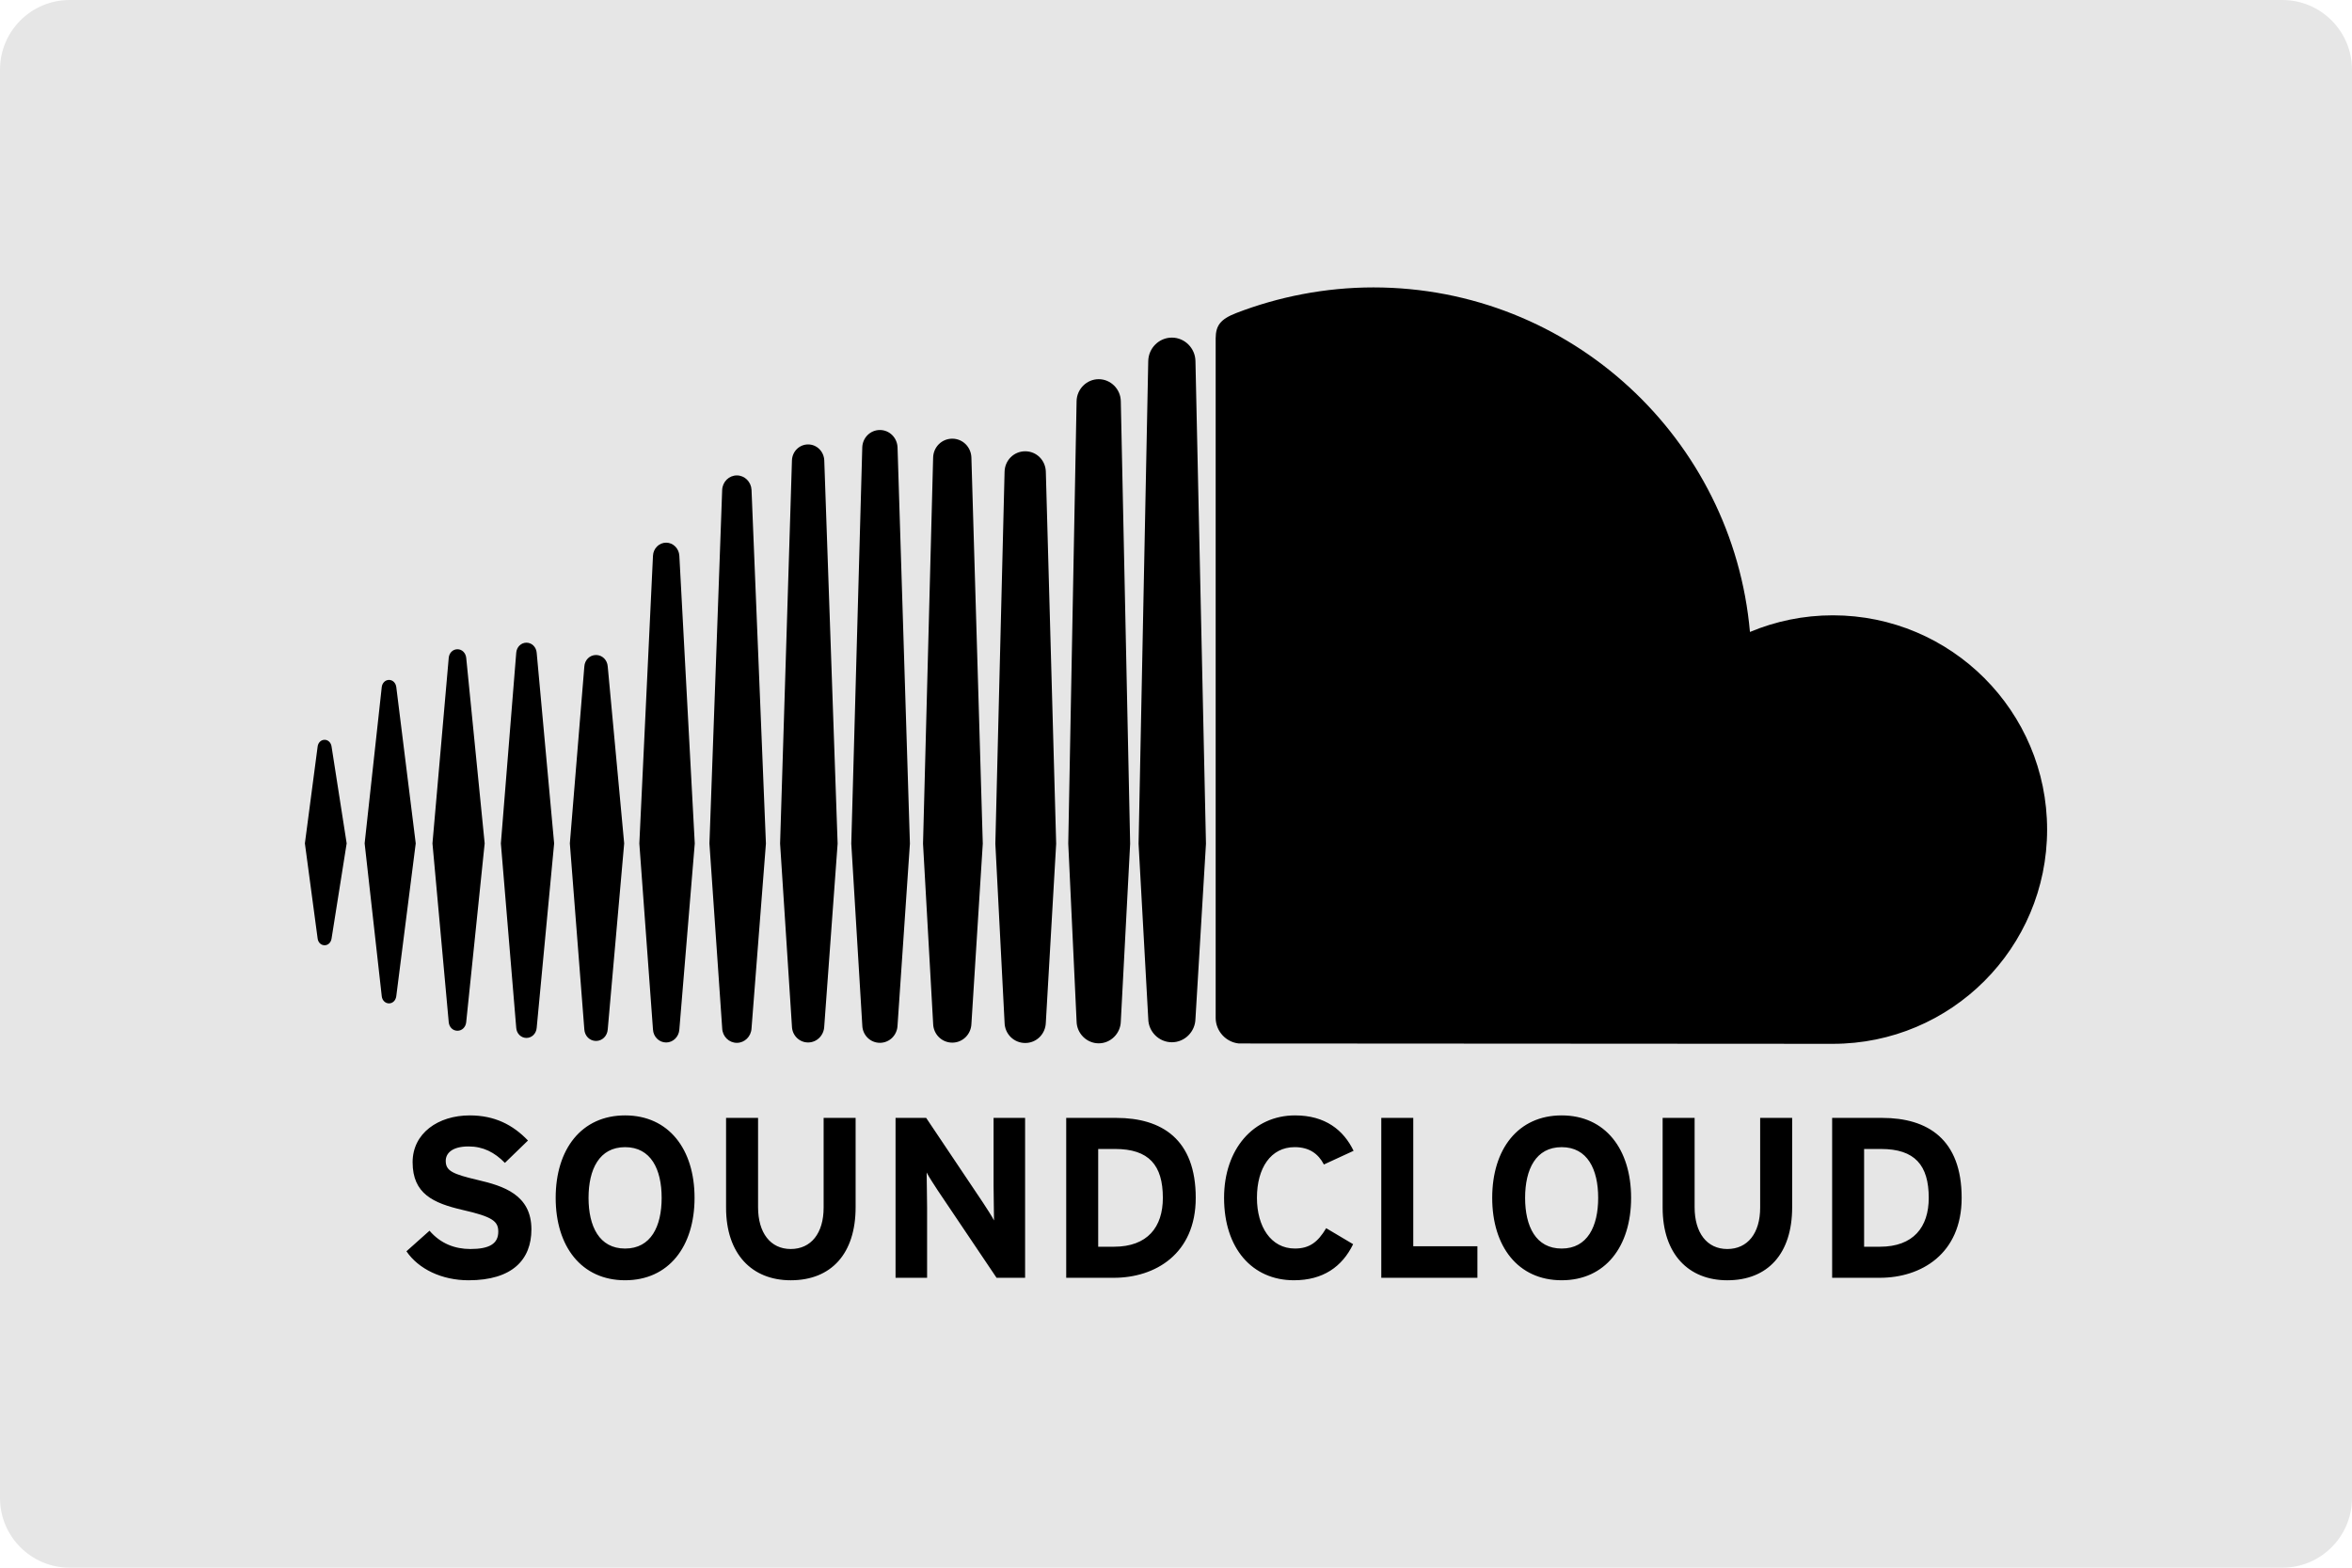
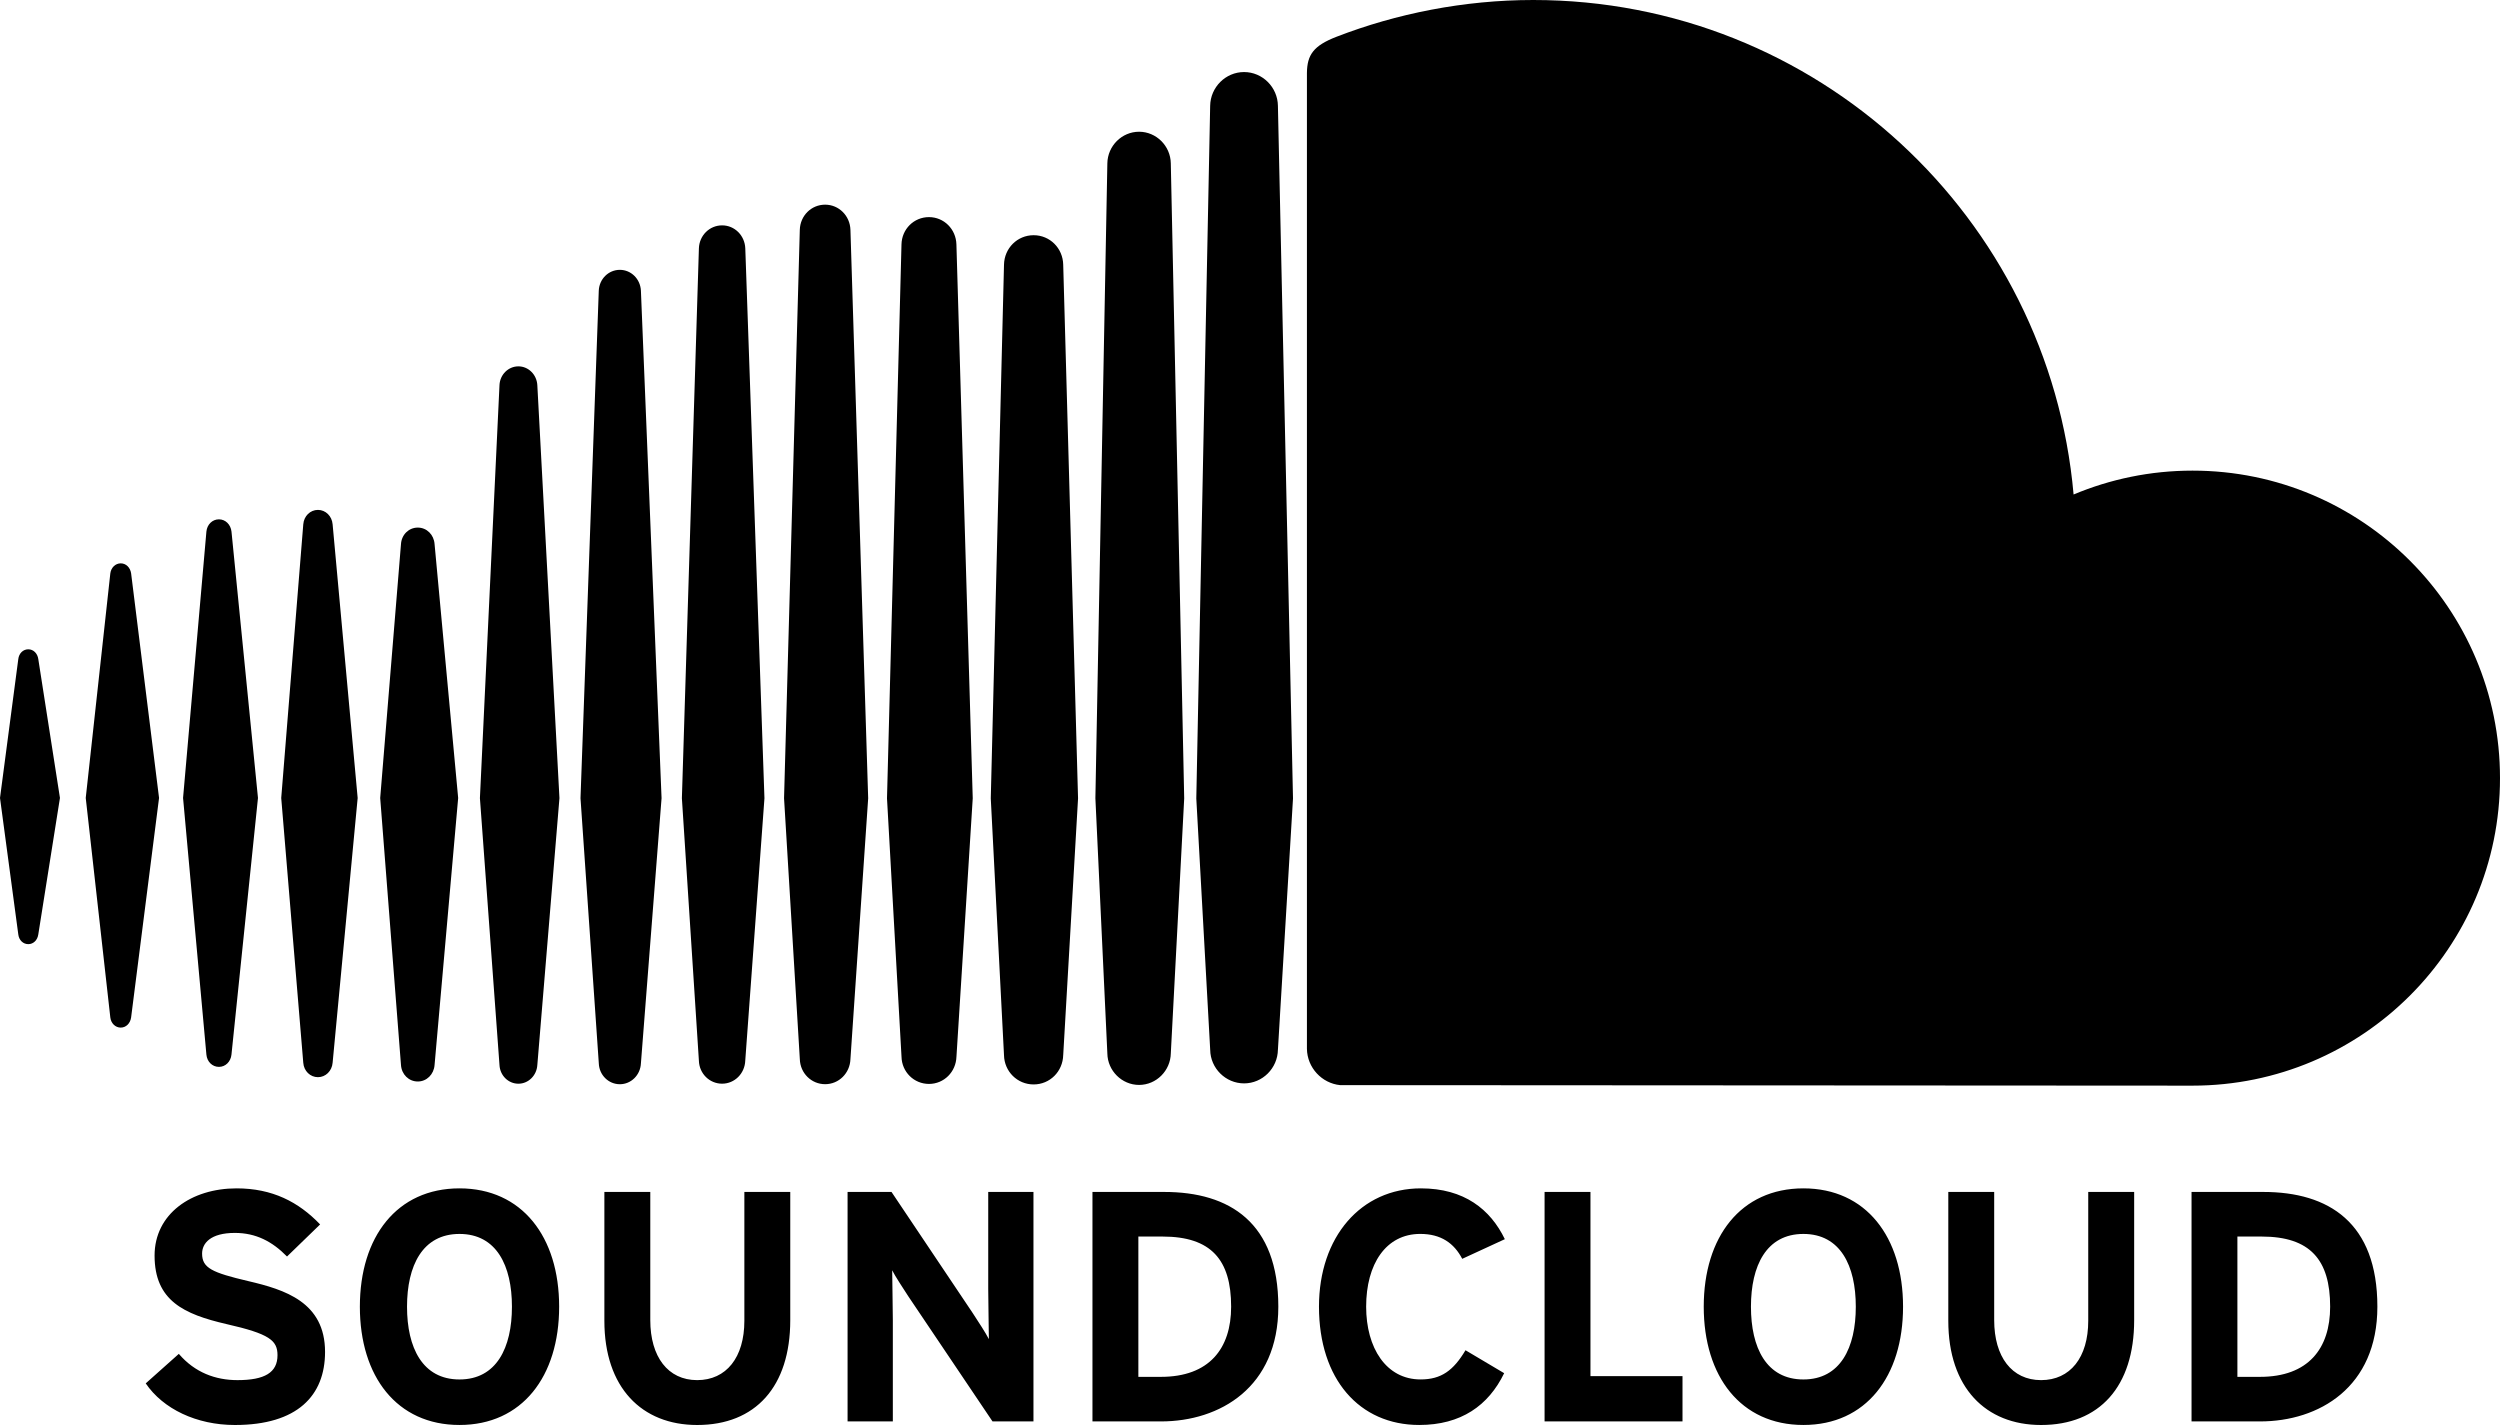
- <svg xmlns="http://www.w3.org/2000/svg" width="270" height="180" viewBox="0 0 270 180" fill="none">
-   <rect width="270" height="180" rx="8" fill="#E6E6E6" />
-   <path d="M37.265 84.944C36.848 84.944 36.517 85.266 36.462 85.727L35 96.835L36.462 107.752C36.517 108.212 36.847 108.533 37.265 108.533C37.669 108.533 37.998 108.214 38.063 107.756L39.796 96.835L38.063 85.724C38 85.266 37.667 84.944 37.265 84.944ZM45.49 78.874C45.421 78.397 45.079 78.068 44.657 78.068C44.234 78.068 43.883 78.408 43.825 78.874C43.825 78.879 41.859 96.835 41.859 96.835L43.825 114.398C43.881 114.869 44.232 115.208 44.657 115.208C45.077 115.208 45.419 114.877 45.488 114.402L47.724 96.835L45.49 78.874ZM76.471 62.308C75.665 62.308 74.998 62.968 74.959 63.807L73.393 96.85L74.959 118.204C75 119.039 75.665 119.697 76.471 119.697C77.273 119.697 77.938 119.036 77.986 118.2V118.206L79.756 96.85L77.986 63.807C77.938 62.968 77.273 62.308 76.471 62.308ZM60.436 73.792C59.817 73.792 59.312 74.287 59.262 74.947L57.498 96.841L59.262 118.023C59.309 118.679 59.817 119.174 60.436 119.174C61.049 119.174 61.555 118.679 61.609 118.023L63.613 96.841L61.609 74.943C61.555 74.287 61.049 73.792 60.436 73.792ZM92.766 119.695C93.766 119.695 94.58 118.888 94.62 117.856L96.156 96.861L94.623 52.868C94.582 51.836 93.769 51.029 92.769 51.029C91.76 51.029 90.945 51.838 90.912 52.87L89.551 96.858L90.912 117.862C90.945 118.886 91.76 119.695 92.766 119.695ZM126.127 119.794C127.503 119.794 128.639 118.66 128.665 117.267L129.736 96.874L128.664 46.065C128.641 44.674 127.503 43.538 126.126 43.538C124.748 43.538 123.61 44.672 123.588 46.068L122.631 96.856C122.631 96.889 123.588 117.279 123.588 117.279C123.61 118.66 124.75 119.794 126.127 119.794ZM109.319 119.714C110.518 119.714 111.483 118.753 111.516 117.527V117.542L112.819 96.865L111.513 52.554C111.481 51.328 110.515 50.369 109.317 50.369C108.111 50.369 107.145 51.328 107.119 52.554L105.96 96.867L107.121 117.54C107.147 118.753 108.113 119.714 109.319 119.714ZM68.423 119.52C69.135 119.52 69.711 118.95 69.765 118.2L71.653 96.841L69.765 76.524C69.713 75.773 69.137 75.207 68.423 75.207C67.7 75.207 67.124 75.777 67.079 76.532L65.416 96.841L67.079 118.198C67.126 118.95 67.7 119.52 68.423 119.52ZM52.515 118.35C53.035 118.35 53.457 117.94 53.517 117.372L55.638 96.837L53.519 75.528C53.456 74.958 53.035 74.547 52.515 74.547C51.987 74.547 51.566 74.96 51.512 75.528L49.645 96.837L51.512 117.368C51.564 117.937 51.986 118.35 52.515 118.35ZM117.691 51.816C116.39 51.816 115.346 52.851 115.321 54.176L114.262 96.869L115.321 117.413C115.346 118.72 116.387 119.755 117.691 119.755C118.99 119.755 120.027 118.722 120.057 117.398V117.415L121.244 96.871L120.057 54.171C120.027 52.851 118.99 51.816 117.691 51.816ZM84.589 119.738C85.488 119.738 86.23 119.004 86.273 118.069L87.925 96.856L86.273 56.255C86.228 55.318 85.488 54.587 84.589 54.587C83.681 54.587 82.941 55.32 82.902 56.255L81.44 96.856L82.905 118.077C82.941 119.004 83.681 119.738 84.589 119.738ZM103.035 117.735V117.724L104.454 96.863L103.035 51.389C103 50.26 102.11 49.373 101.01 49.373C99.905 49.373 99.014 50.257 98.984 51.389L97.724 96.861L98.987 117.733C99.017 118.851 99.907 119.735 101.011 119.735C102.112 119.735 102.998 118.851 103.035 117.727L103.035 117.735ZM210.402 70.65C207.032 70.65 203.816 71.332 200.887 72.56C198.929 50.391 180.337 33 157.658 33C152.109 33 146.7 34.093 141.923 35.94C140.066 36.658 139.572 37.398 139.554 38.833V116.903C139.574 118.408 140.742 119.662 142.211 119.811C142.273 119.817 209.961 119.851 210.4 119.851C223.985 119.851 235 108.838 235 95.252C235 81.666 223.987 70.65 210.402 70.65ZM134.526 38.764C133.048 38.764 131.835 39.977 131.813 41.467L130.703 96.88L131.816 116.991C131.835 118.46 133.048 119.671 134.526 119.671C135.999 119.671 137.212 118.46 137.233 116.97V116.993L138.44 96.88L137.233 41.463C137.212 39.977 135.999 38.764 134.526 38.764ZM54.866 135.489C51.956 134.805 51.168 134.44 51.168 133.287C51.168 132.474 51.824 131.633 53.79 131.633C55.47 131.633 56.782 132.315 57.961 133.521L60.609 130.954C58.877 129.145 56.78 128.069 53.924 128.069C50.302 128.069 47.366 130.115 47.366 133.446C47.366 137.063 49.728 138.139 53.109 138.924C56.569 139.709 57.2 140.236 57.2 141.417C57.2 142.806 56.174 143.41 54.001 143.41C52.244 143.41 50.592 142.808 49.306 141.309L46.658 143.671C48.047 145.716 50.725 147 53.79 147C58.802 147 61.004 144.641 61.004 141.154C61.004 137.167 57.778 136.171 54.866 135.489ZM71.758 128.069C66.751 128.069 63.789 131.949 63.789 137.535C63.789 143.12 66.751 146.998 71.758 146.998C76.766 146.998 79.732 143.12 79.732 137.535C79.732 131.949 76.766 128.069 71.758 128.069ZM71.758 143.357C68.797 143.357 67.562 140.812 67.562 137.537C67.562 134.259 68.797 131.715 71.758 131.715C74.725 131.715 75.955 134.259 75.955 137.537C75.955 140.812 74.725 143.357 71.758 143.357ZM94.549 138.664C94.549 141.599 93.104 143.41 90.773 143.41C88.439 143.41 87.023 141.548 87.023 138.612V128.356H83.35V138.664C83.35 144.011 86.342 147 90.772 147C95.44 147 98.221 143.931 98.221 138.612V128.356H94.549V138.664ZM114.058 136.12C114.058 137.143 114.109 139.449 114.109 140.131C113.873 139.657 113.271 138.741 112.825 138.057L106.319 128.353H102.806V146.712H106.427V138.634C106.427 137.61 106.375 135.304 106.375 134.623C106.609 135.094 107.216 136.012 107.659 136.696L114.4 146.712H117.678V128.353H114.058L114.058 136.12ZM128.14 128.356H122.397V146.714H127.875C132.596 146.714 137.266 143.985 137.266 137.535C137.266 130.82 133.384 128.356 128.14 128.356ZM127.875 143.148H126.069V131.924H128.009C131.891 131.924 133.491 133.784 133.491 137.535C133.491 140.892 131.732 143.148 127.875 143.148ZM148.62 131.713C150.272 131.713 151.322 132.448 151.978 133.706L155.387 132.134C154.232 129.749 152.133 128.069 148.672 128.069C143.877 128.069 140.518 131.949 140.518 137.535C140.518 143.329 143.742 146.998 148.54 146.998C151.872 146.998 154.075 145.452 155.333 142.855L152.24 141.019C151.27 142.647 150.298 143.355 148.646 143.355C145.893 143.355 144.292 140.836 144.292 137.535C144.291 134.128 145.869 131.713 148.62 131.713ZM162.237 128.356H158.566V146.714H169.6V143.092H162.237V128.356ZM179.272 128.069C174.261 128.069 171.299 131.949 171.299 137.535C171.299 143.12 174.261 146.998 179.272 146.998C184.28 146.998 187.244 143.12 187.244 137.535C187.244 131.949 184.28 128.069 179.272 128.069ZM179.272 143.357C176.306 143.357 175.076 140.812 175.076 137.537C175.076 134.259 176.306 131.715 179.272 131.715C182.232 131.715 183.464 134.259 183.464 137.537C183.464 140.812 182.232 143.357 179.272 143.357ZM202.059 138.664C202.059 141.599 200.62 143.41 198.286 143.41C195.948 143.41 194.535 141.548 194.535 138.612V128.356H190.864V138.664C190.864 144.011 193.854 147 198.286 147C202.954 147 205.733 143.931 205.733 138.612V128.356H202.059V138.664ZM216.064 128.356H210.323V146.714H215.801C220.524 146.714 225.19 143.985 225.19 137.535C225.19 130.82 221.309 128.356 216.064 128.356ZM215.801 143.148H213.992V131.924H215.934C219.812 131.924 221.412 133.784 221.412 137.535C221.413 140.892 219.655 143.148 215.801 143.148Z" fill="black" />
+ <svg xmlns="http://www.w3.org/2000/svg" width="200" height="114" viewBox="0 0 200 114" fill="none">
+   <path d="M2.265 51.944C1.848 51.944 1.516 52.266 1.463 52.727L0 63.835L1.463 74.752C1.516 75.212 1.848 75.532 2.265 75.532C2.669 75.532 2.998 75.214 3.063 74.756L4.796 63.835L3.063 52.724C3 52.266 2.667 51.944 2.265 51.944ZM10.49 45.874C10.421 45.397 10.079 45.068 9.658 45.068C9.234 45.068 8.883 45.408 8.825 45.874C8.825 45.879 6.859 63.835 6.859 63.835L8.825 81.397C8.881 81.868 9.232 82.208 9.658 82.208C10.077 82.208 10.419 81.877 10.488 81.402L12.724 63.835L10.49 45.874ZM41.471 29.308C40.665 29.308 39.998 29.968 39.959 30.807L38.393 63.85L39.959 85.204C40 86.038 40.665 86.697 41.471 86.697C42.273 86.697 42.938 86.036 42.986 85.2V85.206L44.756 63.85L42.986 30.807C42.938 29.968 42.273 29.308 41.471 29.308ZM25.436 40.792C24.817 40.792 24.311 41.287 24.262 41.947L22.498 63.841L24.262 85.023C24.309 85.679 24.817 86.174 25.436 86.174C26.049 86.174 26.555 85.679 26.609 85.023L28.613 63.841L26.609 41.943C26.555 41.287 26.049 40.792 25.436 40.792ZM57.766 86.695C58.767 86.695 59.58 85.888 59.62 84.856L61.156 63.861L59.623 19.868C59.582 18.836 58.769 18.029 57.769 18.029C56.76 18.029 55.945 18.838 55.912 19.87L54.551 63.858L55.912 84.862C55.944 85.886 56.76 86.695 57.766 86.695ZM91.126 86.794C92.503 86.794 93.639 85.66 93.665 84.266L94.736 63.873L93.664 13.065C93.641 11.674 92.503 10.539 91.126 10.539C89.748 10.539 88.61 11.672 88.588 13.068L87.631 63.856C87.631 63.889 88.588 84.279 88.588 84.279C88.61 85.66 89.75 86.794 91.126 86.794ZM74.319 86.714C75.518 86.714 76.483 85.753 76.516 84.527V84.542L77.819 63.865L76.513 19.554C76.481 18.328 75.515 17.369 74.317 17.369C73.111 17.369 72.145 18.328 72.119 19.554L70.96 63.867L72.121 84.54C72.147 85.753 73.113 86.714 74.319 86.714ZM33.423 86.52C34.135 86.52 34.711 85.95 34.765 85.2L36.653 63.841L34.765 43.524C34.713 42.773 34.137 42.207 33.423 42.207C32.7 42.207 32.123 42.777 32.078 43.532L30.416 63.841L32.078 85.198C32.126 85.95 32.7 86.52 33.423 86.52ZM17.515 85.35C18.035 85.35 18.457 84.94 18.517 84.372L20.638 63.837L18.519 42.528C18.456 41.958 18.035 41.547 17.515 41.547C16.988 41.547 16.566 41.96 16.512 42.528L14.645 63.837L16.512 84.368C16.564 84.937 16.985 85.35 17.515 85.35ZM82.691 18.817C81.39 18.817 80.346 19.851 80.32 21.176L79.262 63.869L80.32 84.413C80.346 85.72 81.387 86.755 82.691 86.755C83.99 86.755 85.027 85.722 85.057 84.398V84.415L86.244 63.871L85.057 21.171C85.027 19.851 83.99 18.817 82.691 18.817ZM49.589 86.738C50.488 86.738 51.23 86.004 51.273 85.069L52.925 63.856L51.273 23.255C51.228 22.318 50.488 21.587 49.589 21.587C48.681 21.587 47.941 22.32 47.902 23.255L46.44 63.856L47.905 85.077C47.941 86.004 48.681 86.738 49.589 86.738ZM68.035 84.735V84.724L69.454 63.863L68.035 18.389C68 17.259 67.11 16.373 66.01 16.373C64.905 16.373 64.014 17.257 63.984 18.389L62.724 63.861L63.986 84.733C64.017 85.851 64.907 86.735 66.011 86.735C67.112 86.735 67.998 85.851 68.035 84.727L68.035 84.735ZM175.402 37.65C172.032 37.65 168.816 38.332 165.887 39.56C163.929 17.391 145.337 0 122.658 0C117.109 0 111.7 1.093 106.923 2.94C105.066 3.658 104.572 4.398 104.554 5.833V83.903C104.574 85.408 105.742 86.662 107.211 86.811C107.273 86.817 174.961 86.852 175.4 86.852C188.985 86.852 200 75.838 200 62.252C200 48.666 188.987 37.65 175.402 37.65ZM99.526 5.764C98.048 5.764 96.835 6.977 96.813 8.467L95.704 63.88L96.816 83.991C96.835 85.46 98.048 86.671 99.526 86.671C100.999 86.671 102.212 85.46 102.233 83.97V83.993L103.44 63.88L102.233 8.463C102.212 6.977 100.999 5.764 99.526 5.764ZM19.866 102.489C16.956 101.805 16.168 101.44 16.168 100.287C16.168 99.474 16.824 98.633 18.79 98.633C20.47 98.633 21.782 99.315 22.961 100.521L25.609 97.954C23.877 96.145 21.78 95.069 18.924 95.069C15.302 95.069 12.366 97.115 12.366 100.446C12.366 104.063 14.728 105.139 18.109 105.924C21.569 106.709 22.2 107.236 22.2 108.417C22.2 109.806 21.174 110.41 19.001 110.41C17.244 110.41 15.592 109.808 14.306 108.309L11.658 110.671C13.047 112.716 15.725 114 18.79 114C23.802 114 26.004 111.641 26.004 108.154C26.004 104.167 22.778 103.171 19.866 102.489ZM36.758 95.069C31.751 95.069 28.789 98.949 28.789 104.535C28.789 110.12 31.751 113.998 36.758 113.998C41.766 113.998 44.732 110.12 44.732 104.535C44.732 98.949 41.766 95.069 36.758 95.069ZM36.758 110.357C33.797 110.357 32.562 107.812 32.562 104.537C32.562 101.259 33.797 98.715 36.758 98.715C39.725 98.715 40.955 101.259 40.955 104.537C40.955 107.812 39.725 110.357 36.758 110.357ZM59.549 105.664C59.549 108.599 58.104 110.41 55.773 110.41C53.439 110.41 52.023 108.548 52.023 105.612V95.356H48.35V105.664C48.35 111.011 51.342 114 55.772 114C60.44 114 63.221 110.931 63.221 105.612V95.356H59.549V105.664ZM79.058 103.12C79.058 104.143 79.109 106.449 79.109 107.131C78.873 106.657 78.271 105.741 77.825 105.057L71.319 95.353H67.806V113.712H71.427V105.634C71.427 104.61 71.375 102.304 71.375 101.623C71.609 102.094 72.216 103.012 72.659 103.696L79.4 113.712H82.677V95.353H79.058L79.058 103.12ZM93.14 95.356H87.397V113.714H92.875C97.596 113.714 102.266 110.985 102.266 104.535C102.266 97.82 98.384 95.356 93.14 95.356ZM92.875 110.148H91.069V98.924H93.009C96.891 98.924 98.491 100.784 98.491 104.535C98.491 107.892 96.732 110.148 92.875 110.148ZM113.62 98.713C115.272 98.713 116.322 99.448 116.978 100.706L120.387 99.134C119.232 96.749 117.133 95.069 113.672 95.069C108.877 95.069 105.518 98.949 105.518 104.535C105.518 110.329 108.742 113.998 113.54 113.998C116.872 113.998 119.075 112.452 120.333 109.855L117.24 108.019C116.27 109.647 115.298 110.355 113.646 110.355C110.893 110.355 109.292 107.836 109.292 104.535C109.291 101.128 110.869 98.713 113.62 98.713ZM127.237 95.356H123.566V113.714H134.6V110.092H127.237V95.356ZM144.272 95.069C139.261 95.069 136.299 98.949 136.299 104.535C136.299 110.12 139.261 113.998 144.272 113.998C149.28 113.998 152.244 110.12 152.244 104.535C152.244 98.949 149.28 95.069 144.272 95.069ZM144.272 110.357C141.306 110.357 140.076 107.812 140.076 104.537C140.076 101.259 141.306 98.715 144.272 98.715C147.232 98.715 148.464 101.259 148.464 104.537C148.464 107.812 147.232 110.357 144.272 110.357ZM167.059 105.664C167.059 108.599 165.62 110.41 163.286 110.41C160.948 110.41 159.535 108.548 159.535 105.612V95.356H155.864V105.664C155.864 111.011 158.854 114 163.286 114C167.954 114 170.733 110.931 170.733 105.612V95.356H167.059V105.664ZM181.064 95.356H175.323V113.714H180.801C185.524 113.714 190.19 110.985 190.19 104.535C190.19 97.82 186.309 95.356 181.064 95.356ZM180.801 110.148H178.992V98.924H180.934C184.812 98.924 186.412 100.784 186.412 104.535C186.413 107.892 184.655 110.148 180.801 110.148Z" fill="black" />
</svg>
